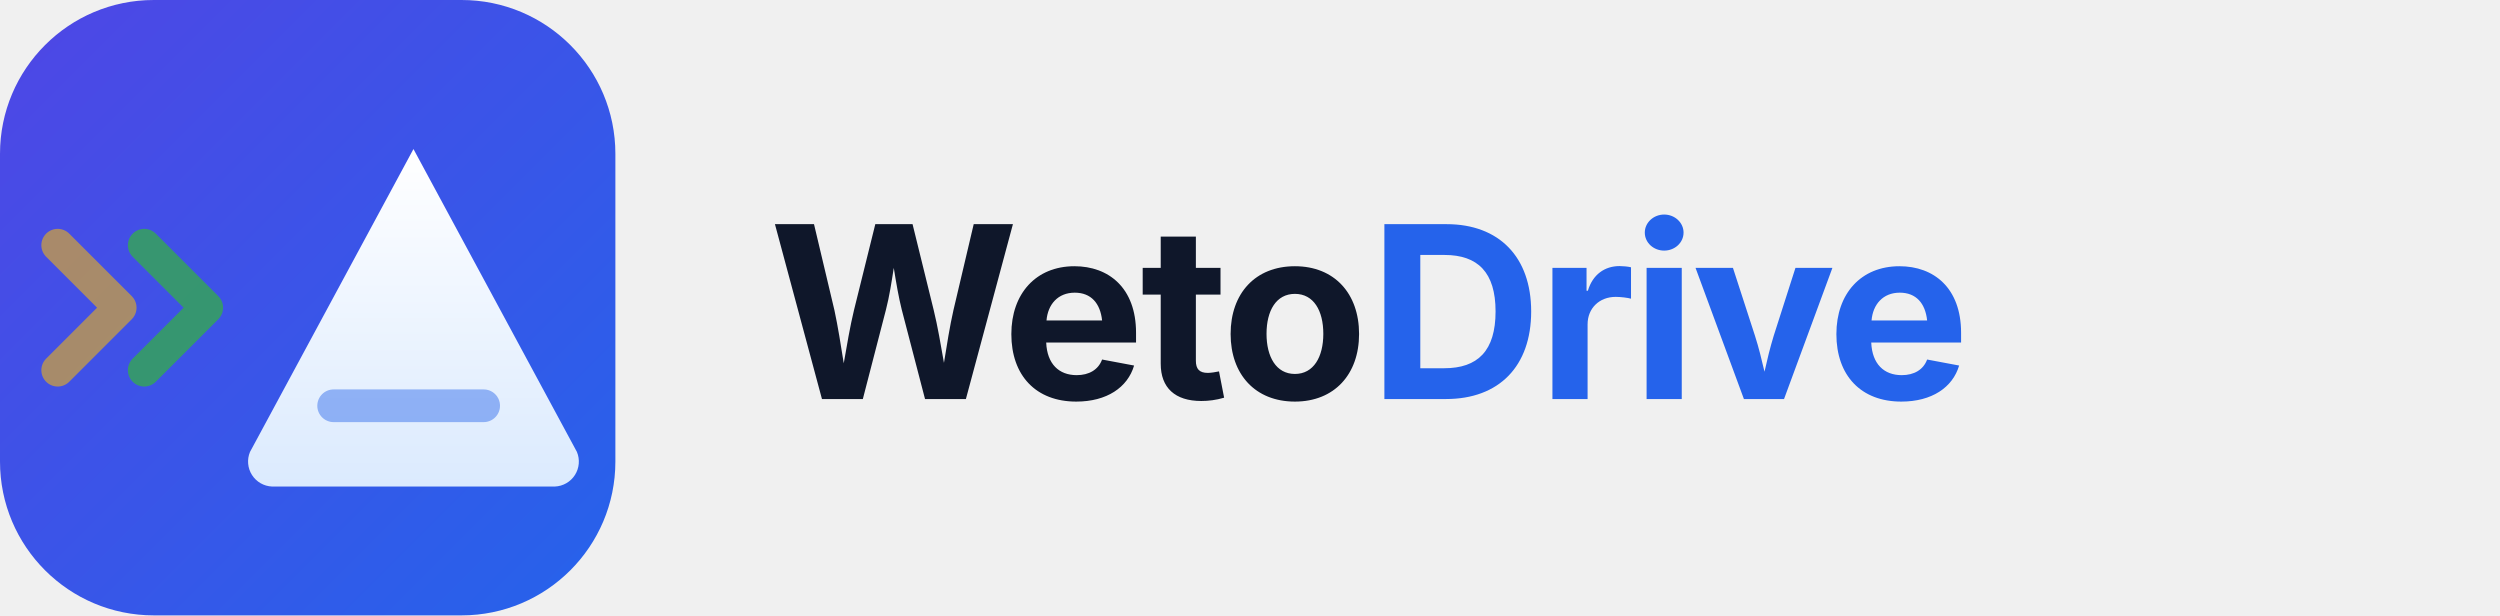
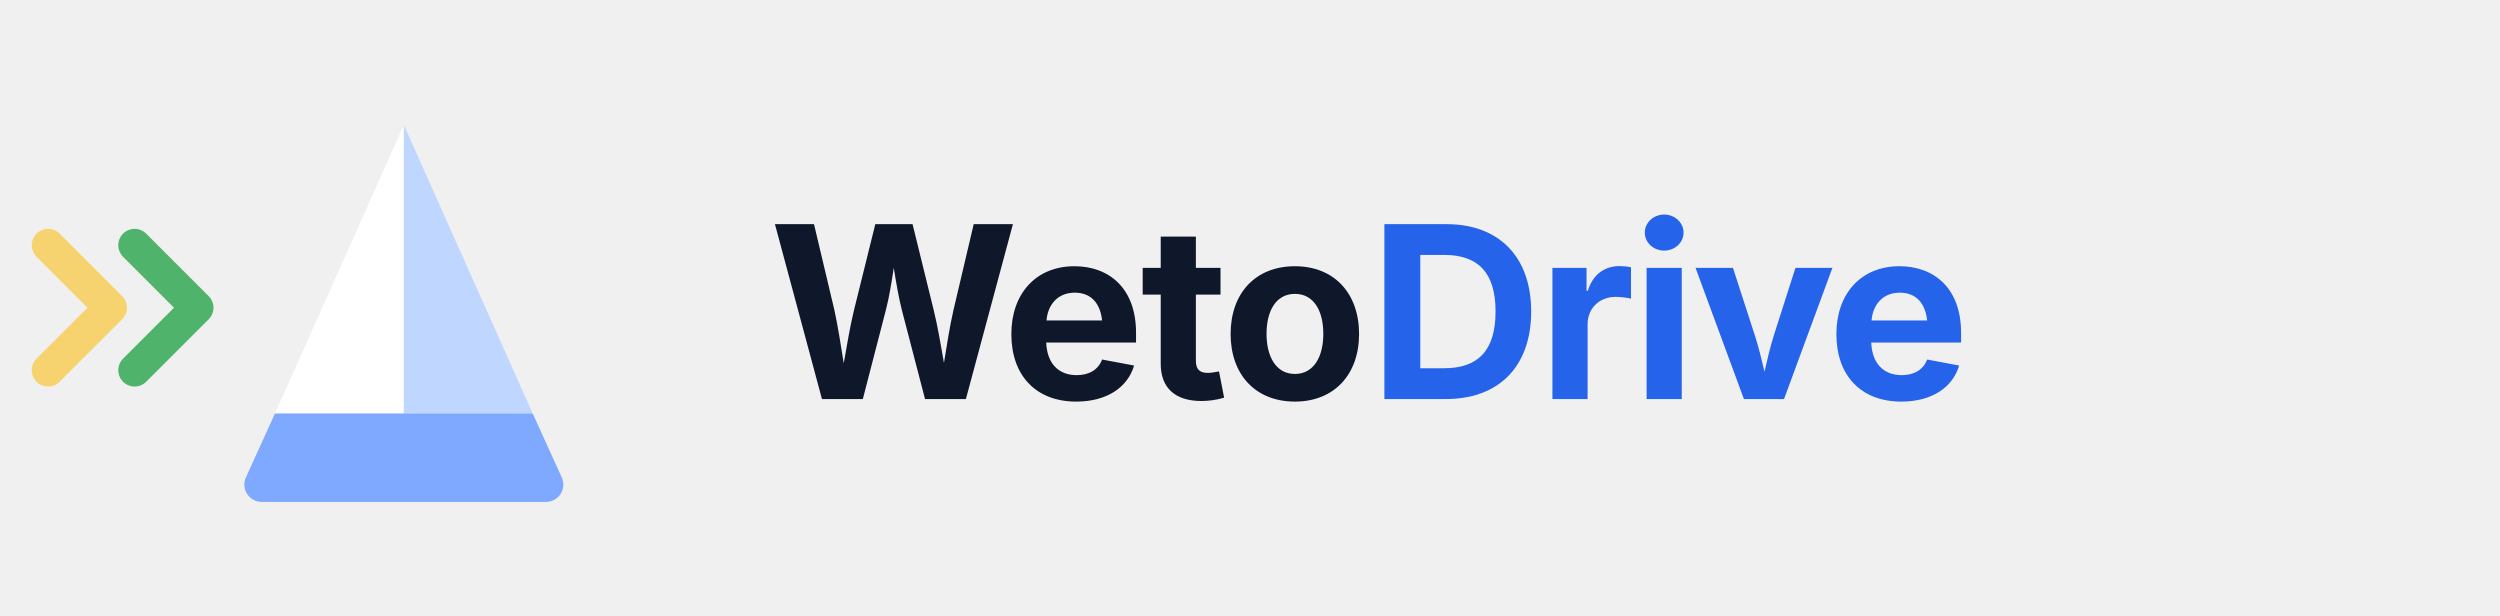
<svg xmlns="http://www.w3.org/2000/svg" viewBox="0 0 260 64" width="260" height="64" role="img" aria-label="WetoDrive">
  <defs>
    <linearGradient id="wtdl-badge" x1="0" y1="0" x2="1" y2="1">
      <stop offset="0%" stop-color="#4F46E5" />
      <stop offset="100%" stop-color="#2563EB" />
    </linearGradient>
    <linearGradient id="wtdl-tri" x1="0" y1="0" x2="0" y2="1">
      <stop offset="0%" stop-color="#FFFFFF" />
      <stop offset="100%" stop-color="#DBEAFE" />
    </linearGradient>
  </defs>
-   <rect width="64" height="64" rx="16" fill="url(#wtdl-badge)" />
+   <rect width="64" height="64" rx="16" fill="url(#wtdl-b)" />
  <g fill="none" stroke-width="3.4" stroke-linecap="round" stroke-linejoin="round">
-     <path d="M6 25.5 L12.5 32 L6 38.5" stroke="#FBBC04" opacity=".55" />
-     <path d="M15 25.5 L21.5 32 L15 38.5" stroke="#34A853" opacity=".8" />
+     <path d="M5 25.5 L11.5 32 L5 38.5" stroke="#FBBC04" opacity=".55" />
+     <path d="M14 25.5 L20.5 32 L14 38.5" stroke="#34A853" opacity=".85" />
  </g>
-   <path d="M43 15.5 L60 47 a2.6 2.6 0 0 1-2.3 3.6 H28.3 a2.6 2.6 0 0 1-2.3-3.6 Z" fill="url(#wtdl-tri)" />
-   <rect x="33" y="40.5" width="19" height="3.4" rx="1.7" fill="#2563EB" opacity=".45" />
+   <g stroke-linejoin="round">
+     <path d="M42 13 L28.6 43 H42 Z" fill="#FFFFFF" />
+     <path d="M42 13 L42 43 H55.4 Z" fill="#BFD6FF" />
+     <path d="M28.6 43 H55.4 L58.4 49.6 a1.8 1.8 0 0 1-1.6 2.6 H27.2 a1.8 1.8 0 0 1-1.6-2.6 Z" fill="#7FA9FF" />
+   </g>
  <text x="80" y="41.5" font-family="-apple-system, BlinkMacSystemFont, 'Segoe UI', Inter, Roboto, sans-serif" font-size="25" font-weight="700" letter-spacing="-0.5" fill="#0F172A">Weto<tspan fill="#2563EB">Drive</tspan>
  </text>
</svg>
